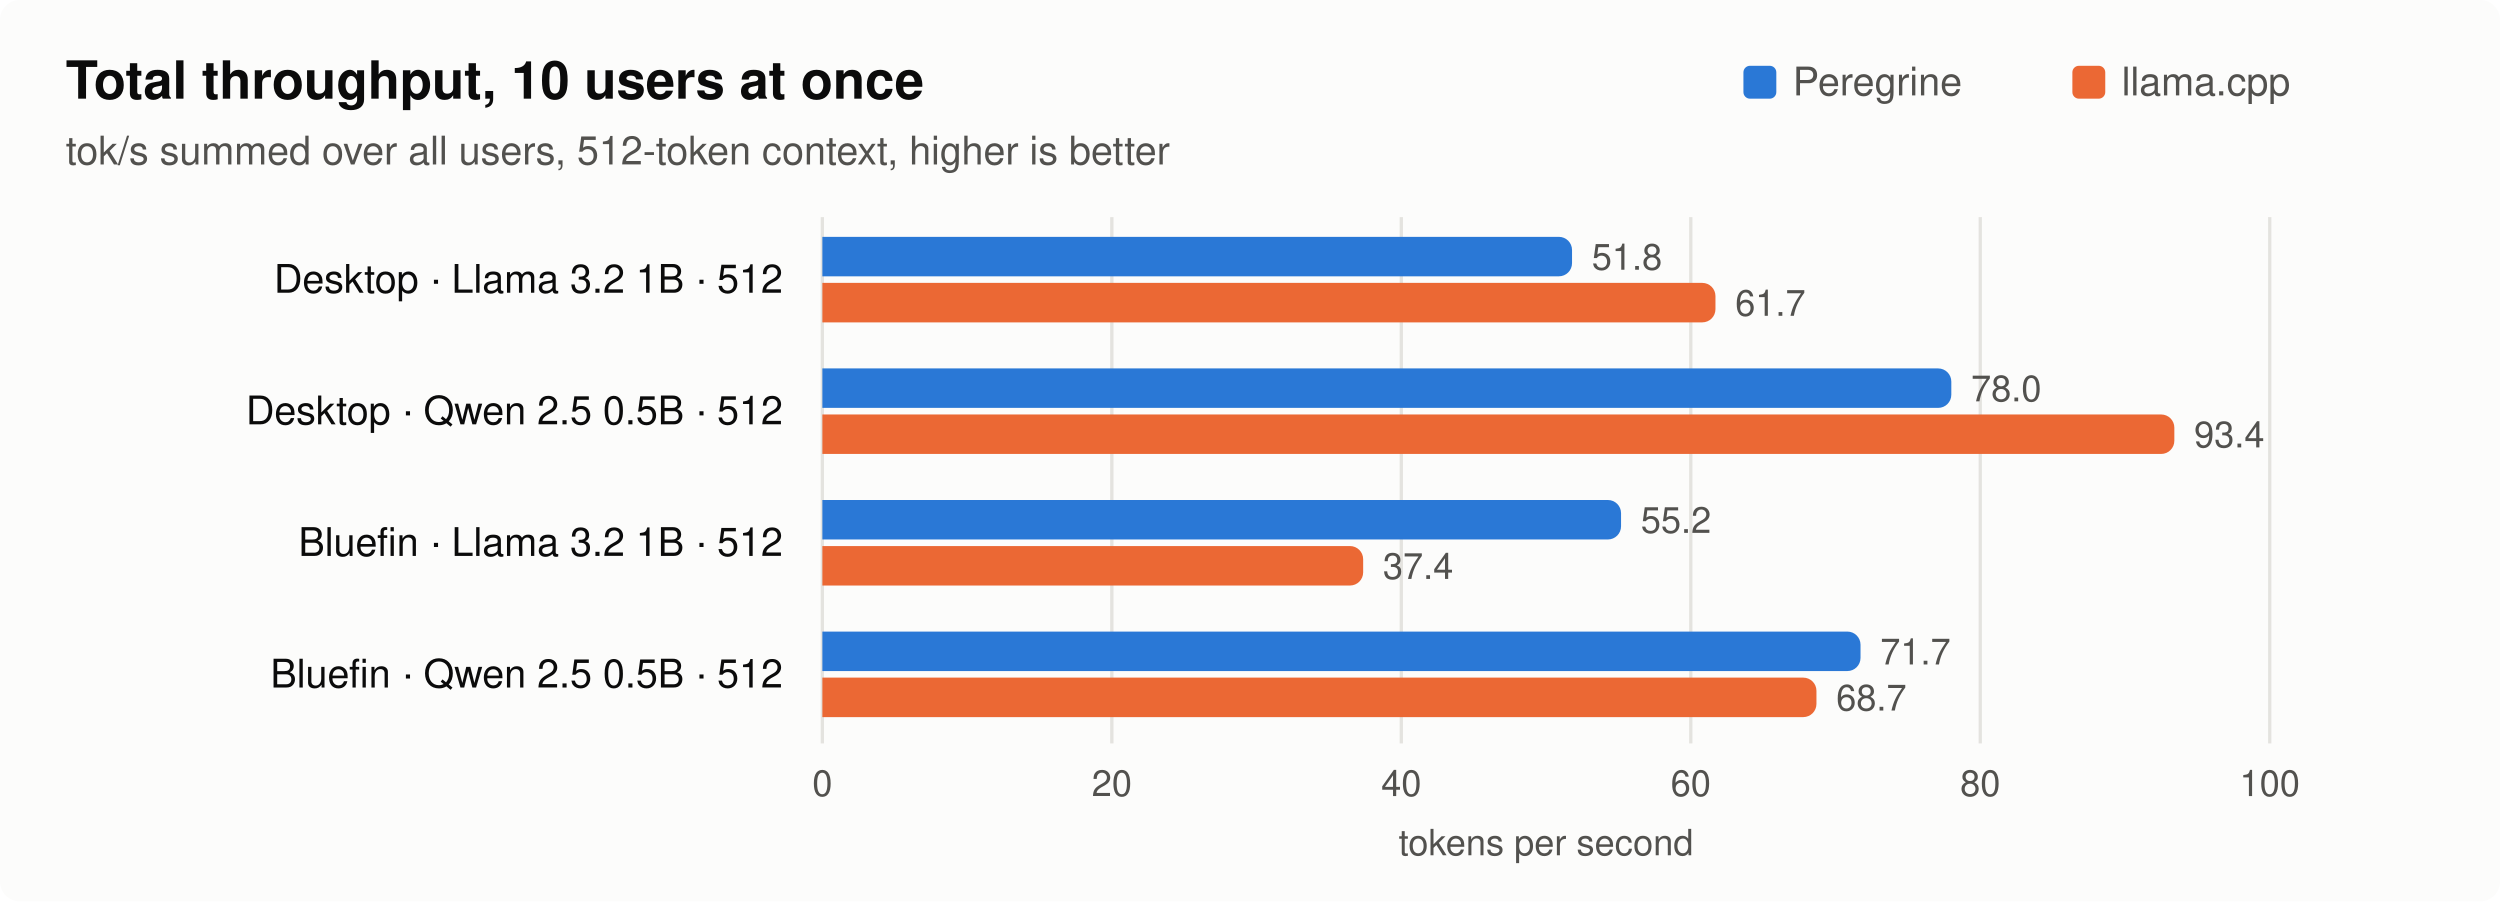
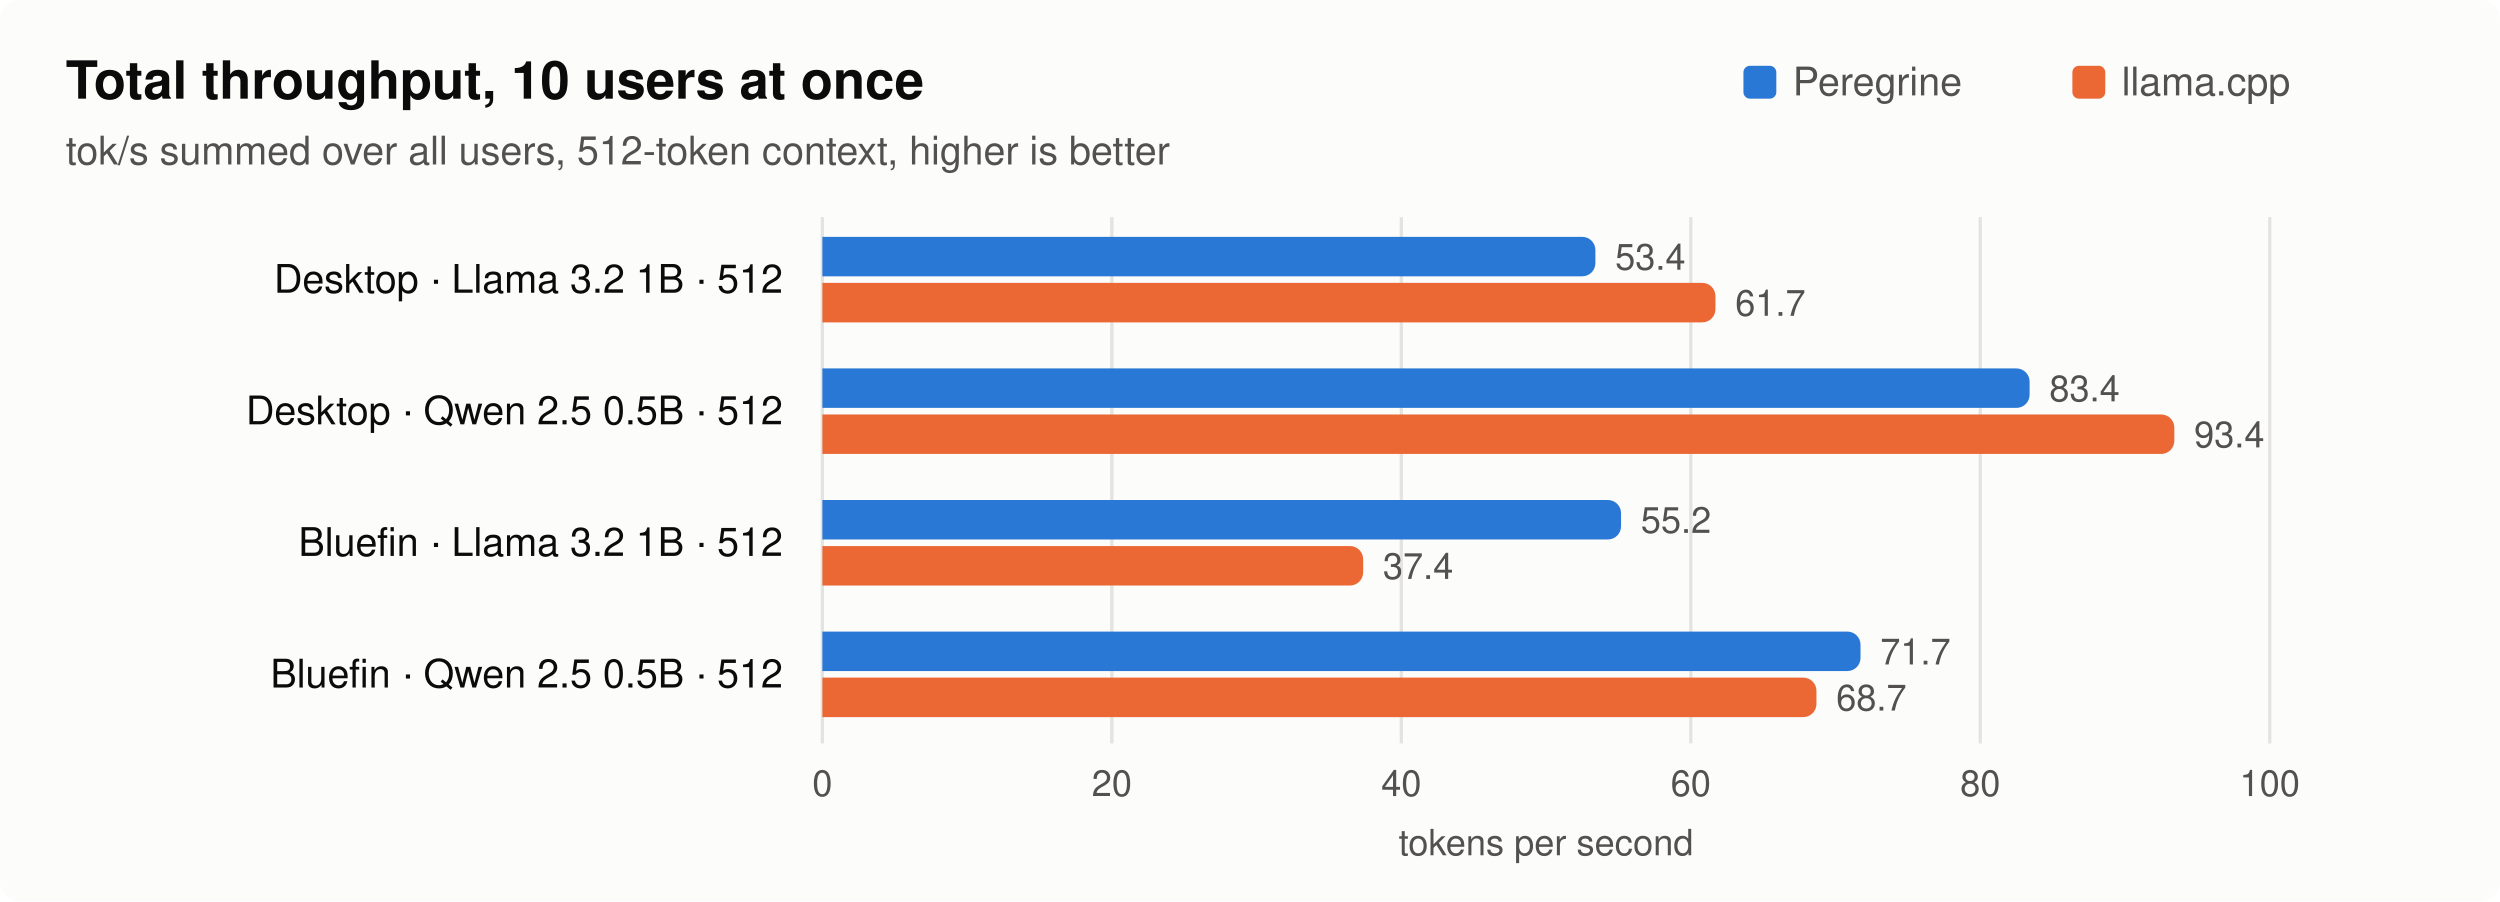
<svg xmlns="http://www.w3.org/2000/svg" width="760" height="274" viewBox="0 0 760 274" role="img" aria-label="Total throughput, 10 users at once">
  <style>
  .surface { fill: #fcfcfb; }
  .t1 { fill: #0b0b0b; } .t2 { fill: #52514e; }
  .grid { stroke: #e4e3df; } .ref { stroke: #52514e; }
  .s1 { fill: #2a78d6; } .s2 { fill: #eb6834; }
  .gap { stroke: #fcfcfb; }
  text { font-family: -apple-system, BlinkMacSystemFont, "Segoe UI", Helvetica, Arial, sans-serif; }
  @media (prefers-color-scheme: dark) {
    .surface { fill: #1a1a19; }
    .t1 { fill: #f0efec; } .t2 { fill: #c3c2b7; }
    .grid { stroke: #383835; } .ref { stroke: #c3c2b7; }
    .s1 { fill: #3987e5; } .s2 { fill: #d95926; }
    .gap { stroke: #1a1a19; }
  }
</style>
  <rect class="surface" width="760" height="274" rx="6" />
  <text class="t1" x="20" y="30" font-size="16" font-weight="600">Total throughput, 10 users at once</text>
  <text class="t2" x="20" y="50" font-size="12">tok/s summed over all users, 512-token context, higher is better</text>
  <rect class="s1" x="530" y="20" width="10" height="10" rx="2" />
  <text class="t2" x="545" y="29" font-size="12">Peregrine</text>
  <rect class="s2" x="630" y="20" width="10" height="10" rx="2" />
  <text class="t2" x="645" y="29" font-size="12">llama.cpp</text>
  <line class="grid" x1="250.0" y1="66" x2="250.0" y2="226" stroke-width="1" />
  <text class="t2" x="250.0" y="242" font-size="11" text-anchor="middle">0</text>
  <line class="grid" x1="338.0" y1="66" x2="338.0" y2="226" stroke-width="1" />
  <text class="t2" x="338.0" y="242" font-size="11" text-anchor="middle">20</text>
  <line class="grid" x1="426.0" y1="66" x2="426.0" y2="226" stroke-width="1" />
  <text class="t2" x="426.0" y="242" font-size="11" text-anchor="middle">40</text>
  <line class="grid" x1="514.0" y1="66" x2="514.0" y2="226" stroke-width="1" />
  <text class="t2" x="514.0" y="242" font-size="11" text-anchor="middle">60</text>
  <line class="grid" x1="602.0" y1="66" x2="602.0" y2="226" stroke-width="1" />
  <text class="t2" x="602.0" y="242" font-size="11" text-anchor="middle">80</text>
  <line class="grid" x1="690.0" y1="66" x2="690.0" y2="226" stroke-width="1" />
  <text class="t2" x="690.0" y="242" font-size="11" text-anchor="middle">100</text>
  <text class="t1" x="238" y="89.0" font-size="12" text-anchor="end">Desktop · Llama 3.2 1B · 512</text>
-   <path class="s1" d="M250.0,72.0 H473.9 A4.0,4.0 0 0 1 477.9,76.0 V80.0 A4.0,4.0 0 0 1 473.9,84.0 H250.0 Z" />
-   <text class="t2" x="483.9" y="82" font-size="11">51.8</text>
+   <path class="s1" d="M250.0,72.0 H481.0 A4.0,4.0 0 0 1 485.0,76.0 V80.0 A4.0,4.0 0 0 1 481.0,84.0 H250.0 Z" />
+   <text class="t2" x="491.0" y="82" font-size="11">53.4</text>
  <path class="s2" d="M250.0,86.0 H517.5 A4.0,4.0 0 0 1 521.5,90.0 V94.0 A4.0,4.0 0 0 1 517.5,98.0 H250.0 Z" />
  <text class="t2" x="527.5" y="96" font-size="11">61.7</text>
  <text class="t1" x="238" y="129.0" font-size="12" text-anchor="end">Desktop · Qwen 2.5 0.5B · 512</text>
-   <path class="s1" d="M250.0,112.0 H589.2 A4.0,4.0 0 0 1 593.2,116.0 V120.0 A4.0,4.0 0 0 1 589.2,124.0 H250.0 Z" />
-   <text class="t2" x="599.2" y="122" font-size="11">78.0</text>
+   <path class="s1" d="M250.0,112.0 H613.0 A4.0,4.0 0 0 1 617.0,116.0 V120.0 A4.0,4.0 0 0 1 613.0,124.0 H250.0 Z" />
+   <text class="t2" x="623.0" y="122" font-size="11">83.4</text>
  <path class="s2" d="M250.0,126.0 H657.0 A4.0,4.0 0 0 1 661.0,130.0 V134.0 A4.0,4.0 0 0 1 657.0,138.0 H250.0 Z" />
  <text class="t2" x="667.0" y="136" font-size="11">93.4</text>
  <text class="t1" x="238" y="169.0" font-size="12" text-anchor="end">Bluefin · Llama 3.2 1B · 512</text>
  <path class="s1" d="M250.0,152.0 H488.8 A4.0,4.0 0 0 1 492.8,156.0 V160.0 A4.0,4.0 0 0 1 488.8,164.0 H250.0 Z" />
  <text class="t2" x="498.8" y="162" font-size="11">55.2</text>
  <path class="s2" d="M250.0,166.0 H410.4 A4.0,4.0 0 0 1 414.4,170.0 V174.0 A4.0,4.0 0 0 1 410.4,178.0 H250.0 Z" />
  <text class="t2" x="420.4" y="176" font-size="11">37.4</text>
  <text class="t1" x="238" y="209.0" font-size="12" text-anchor="end">Bluefin · Qwen 2.5 0.5B · 512</text>
  <path class="s1" d="M250.0,192.0 H561.6 A4.0,4.0 0 0 1 565.6,196.0 V200.0 A4.0,4.0 0 0 1 561.6,204.0 H250.0 Z" />
  <text class="t2" x="571.6" y="202" font-size="11">71.7</text>
  <path class="s2" d="M250.0,206.0 H548.2 A4.0,4.0 0 0 1 552.2,210.0 V214.0 A4.0,4.0 0 0 1 548.2,218.0 H250.0 Z" />
  <text class="t2" x="558.2" y="216" font-size="11">68.7</text>
  <text class="t2" x="470.0" y="260" font-size="11" text-anchor="middle">tokens per second</text>
</svg>
